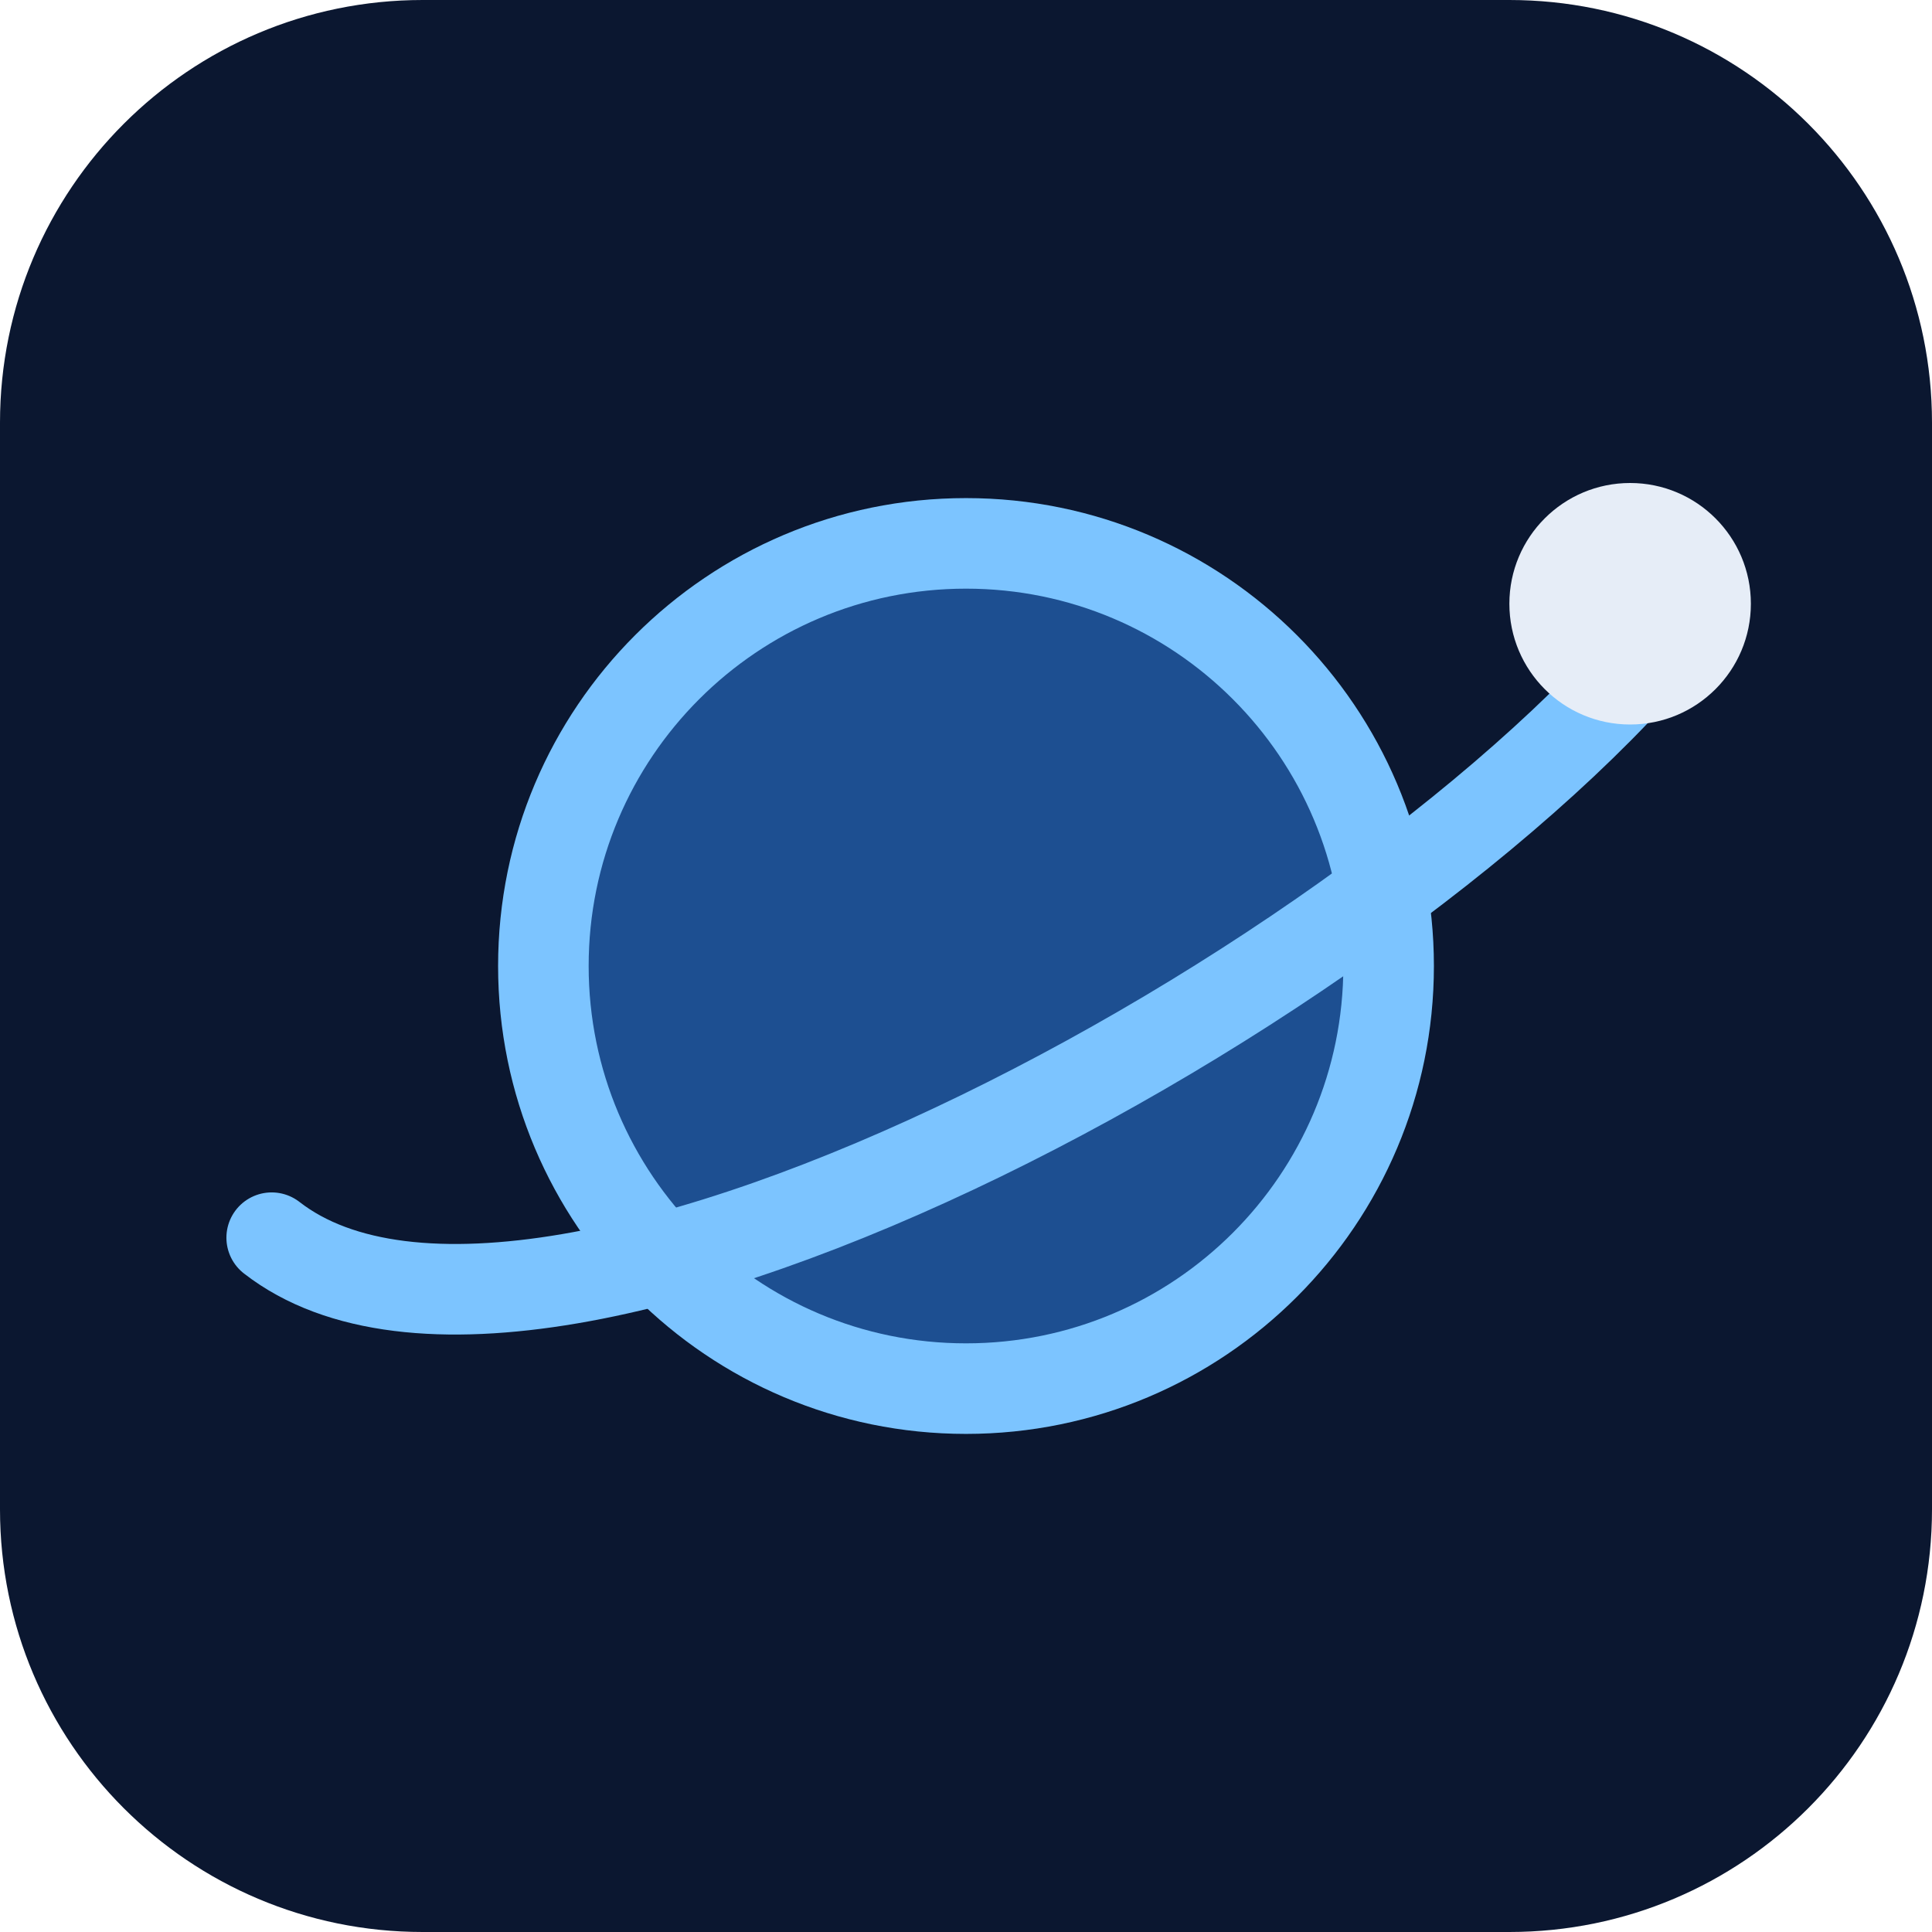
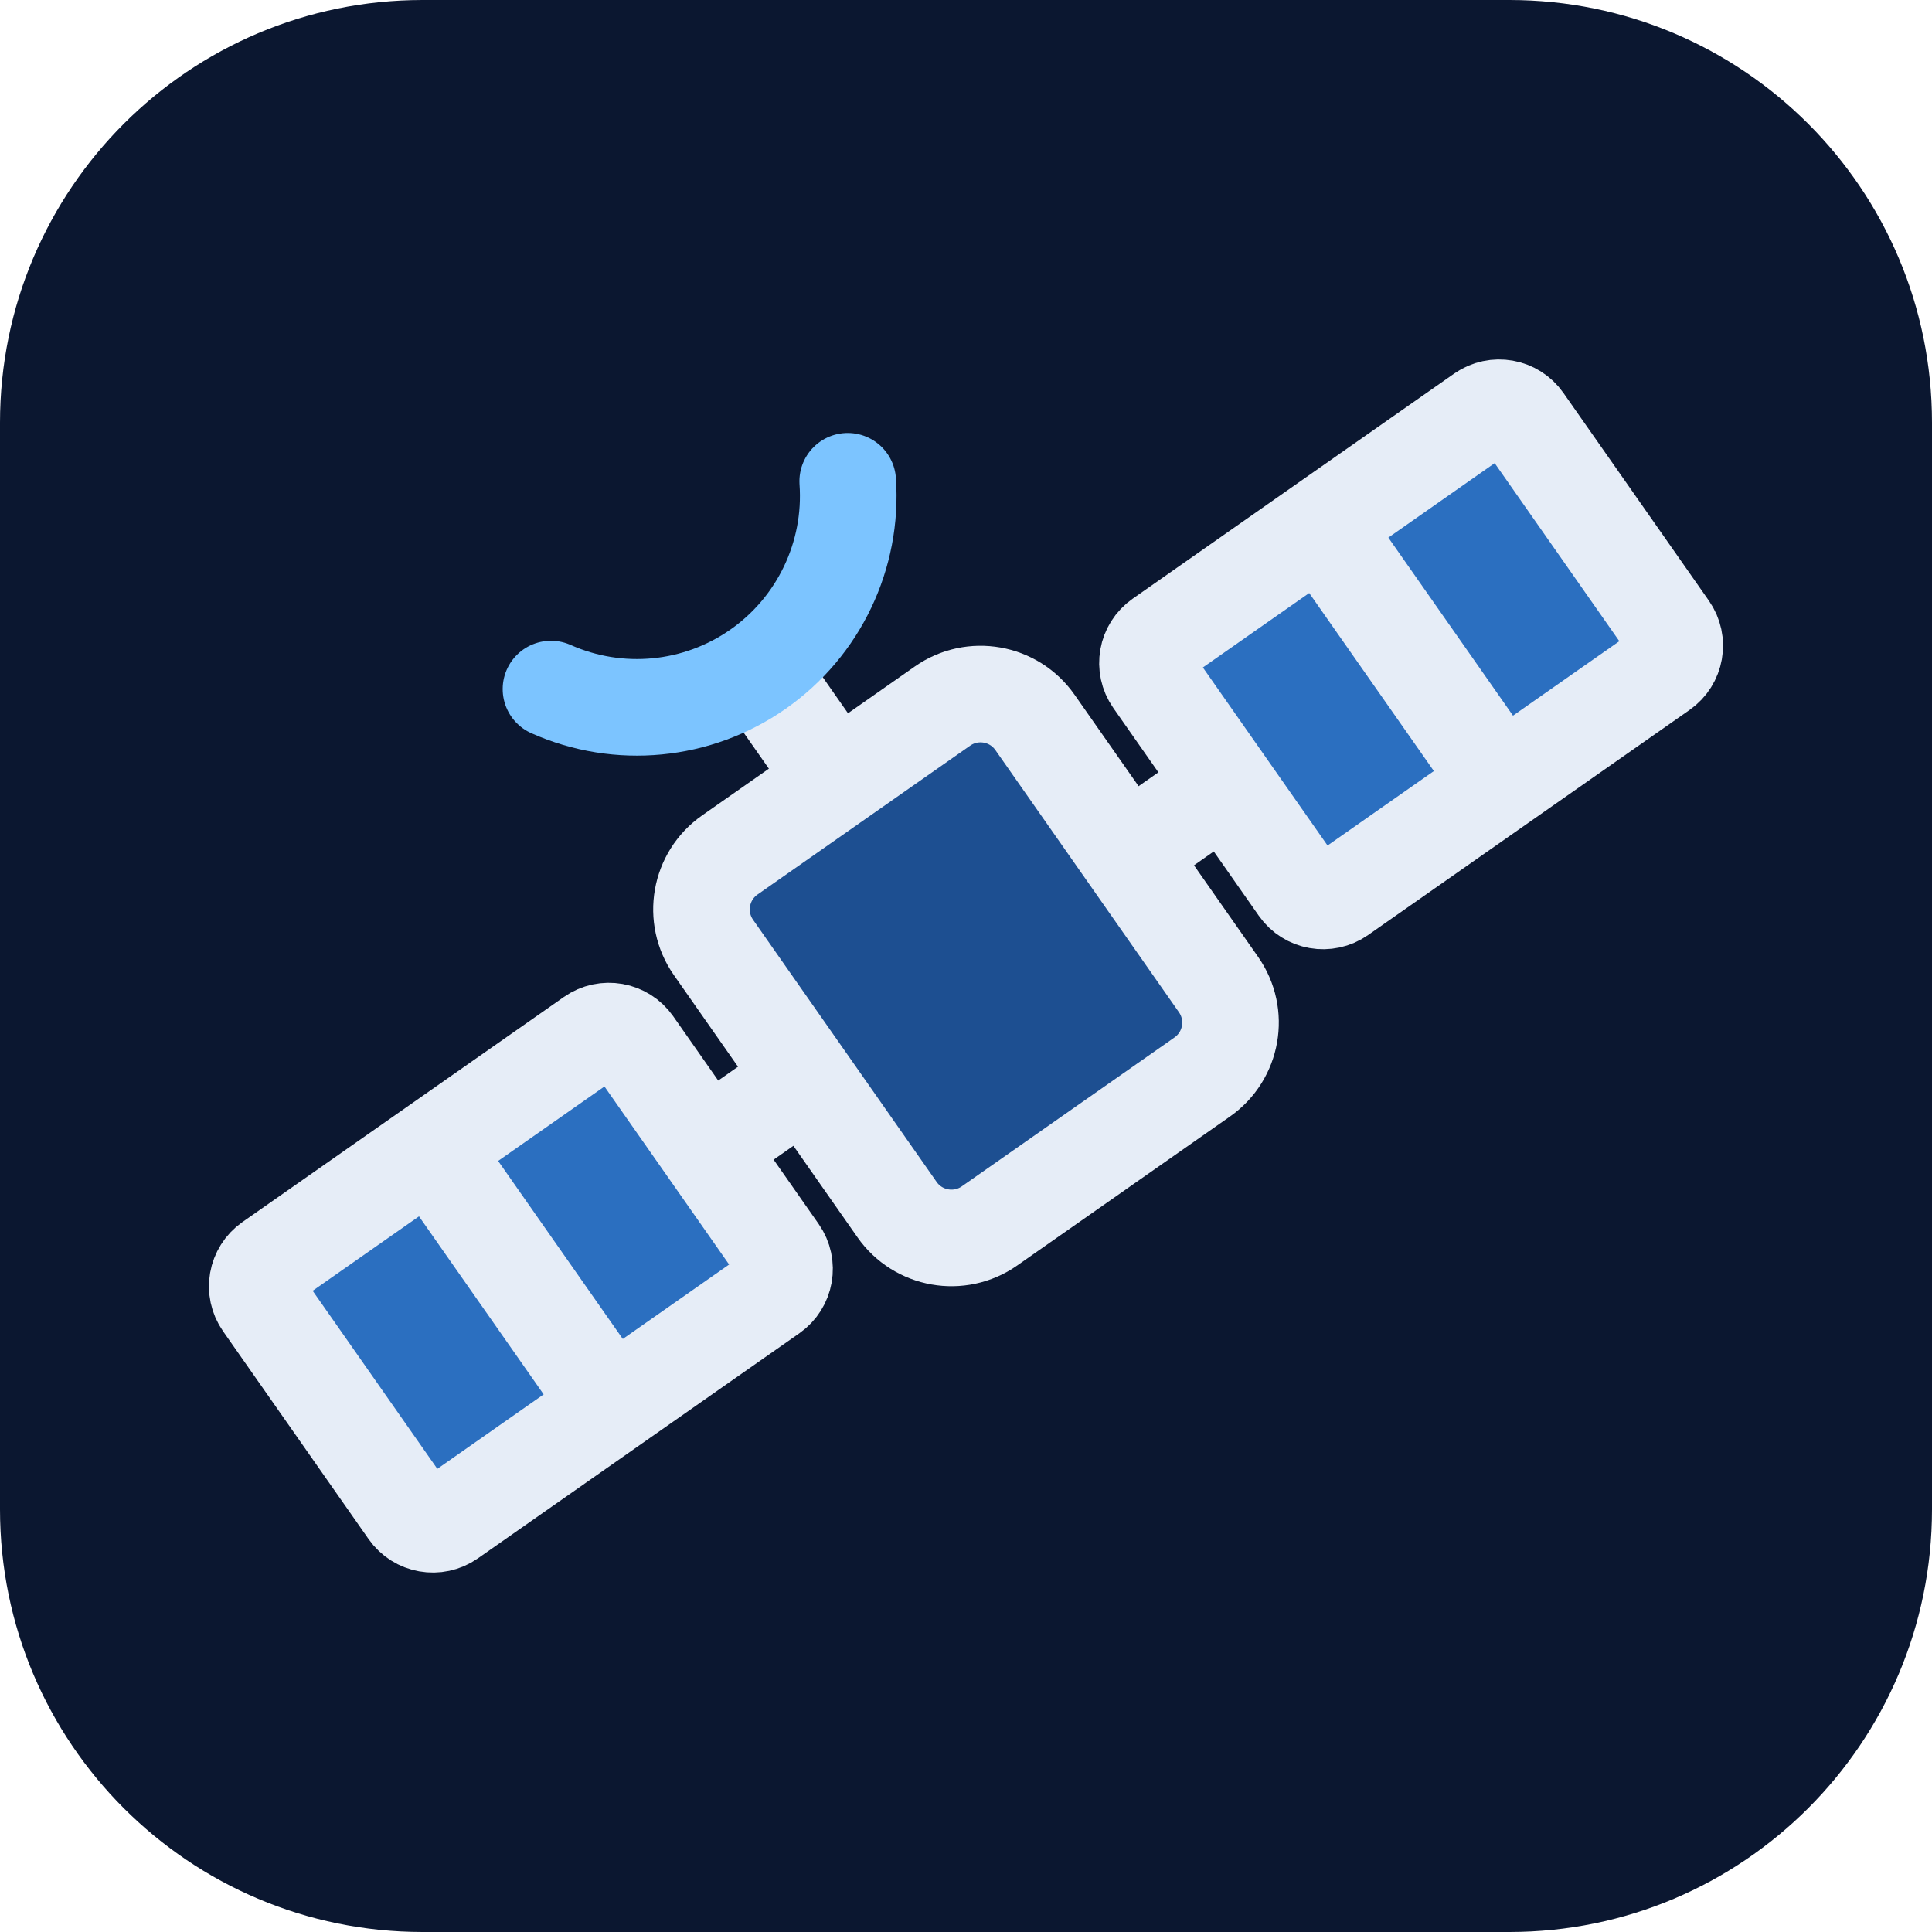
<svg xmlns="http://www.w3.org/2000/svg" viewBox="0 0 64 64">
  <rect width="64" height="64" rx="14" fill="#0b1730" />
-   <circle cx="32" cy="32" r="14" fill="#1d4f91" stroke="#7cc4ff" stroke-width="3" />
-   <path d="M9 41c9 7 38-9 47-21" fill="none" stroke="#7cc4ff" stroke-width="3" stroke-linecap="round" />
-   <circle cx="54" cy="20" r="4" fill="#e6edf7" />
+   <g transform="translate(32 32) rotate(-35) translate(-32 -32)" fill="none" stroke="#e6edf7" stroke-width="3.2" stroke-linejoin="round">
+     <rect x="25.5" y="24.5" width="13" height="15" rx="2.2" fill="#1d4f91" />
+     <rect x="6.5" y="26.8" width="15" height="10.4" rx="1" fill="#2b6fc0" />
+     <rect x="42.5" y="26.8" width="15" height="10.4" rx="1" fill="#2b6fc0" />
+     <path d="M14 26.8v10.4M50 26.8v10.4M21.5 32h4M38.5 32h4M32 24.5v-6" />
+     <path d="M26 16.6a7 7 0 0 0 12 0" stroke="#7cc4ff" stroke-linecap="round" />
+   </g>
</svg>
